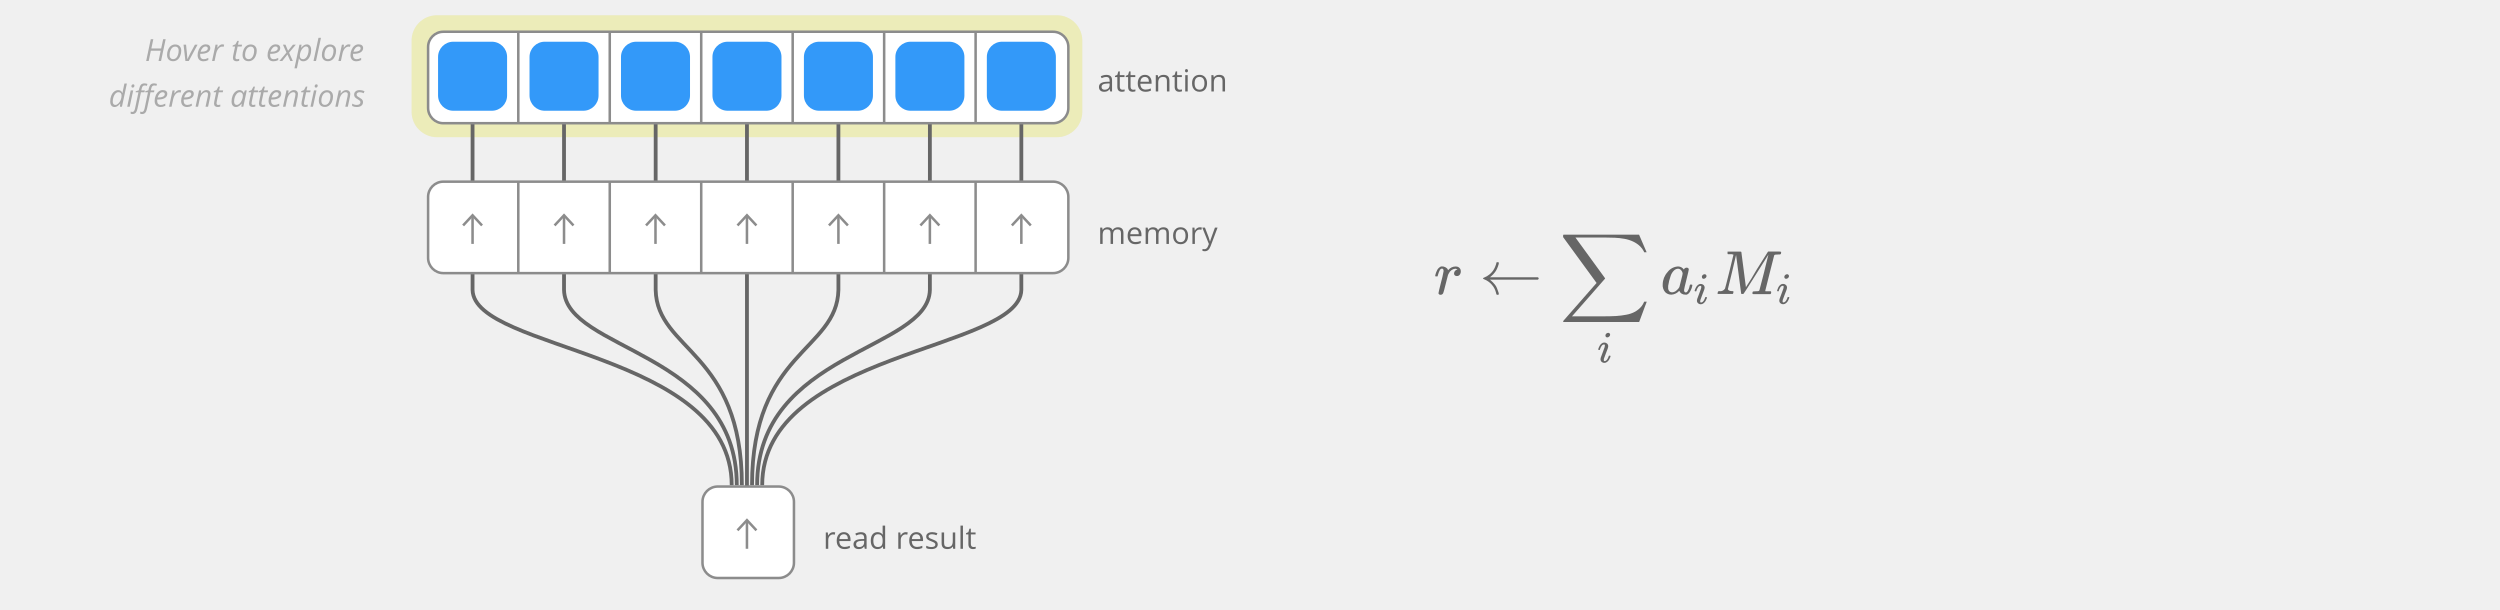
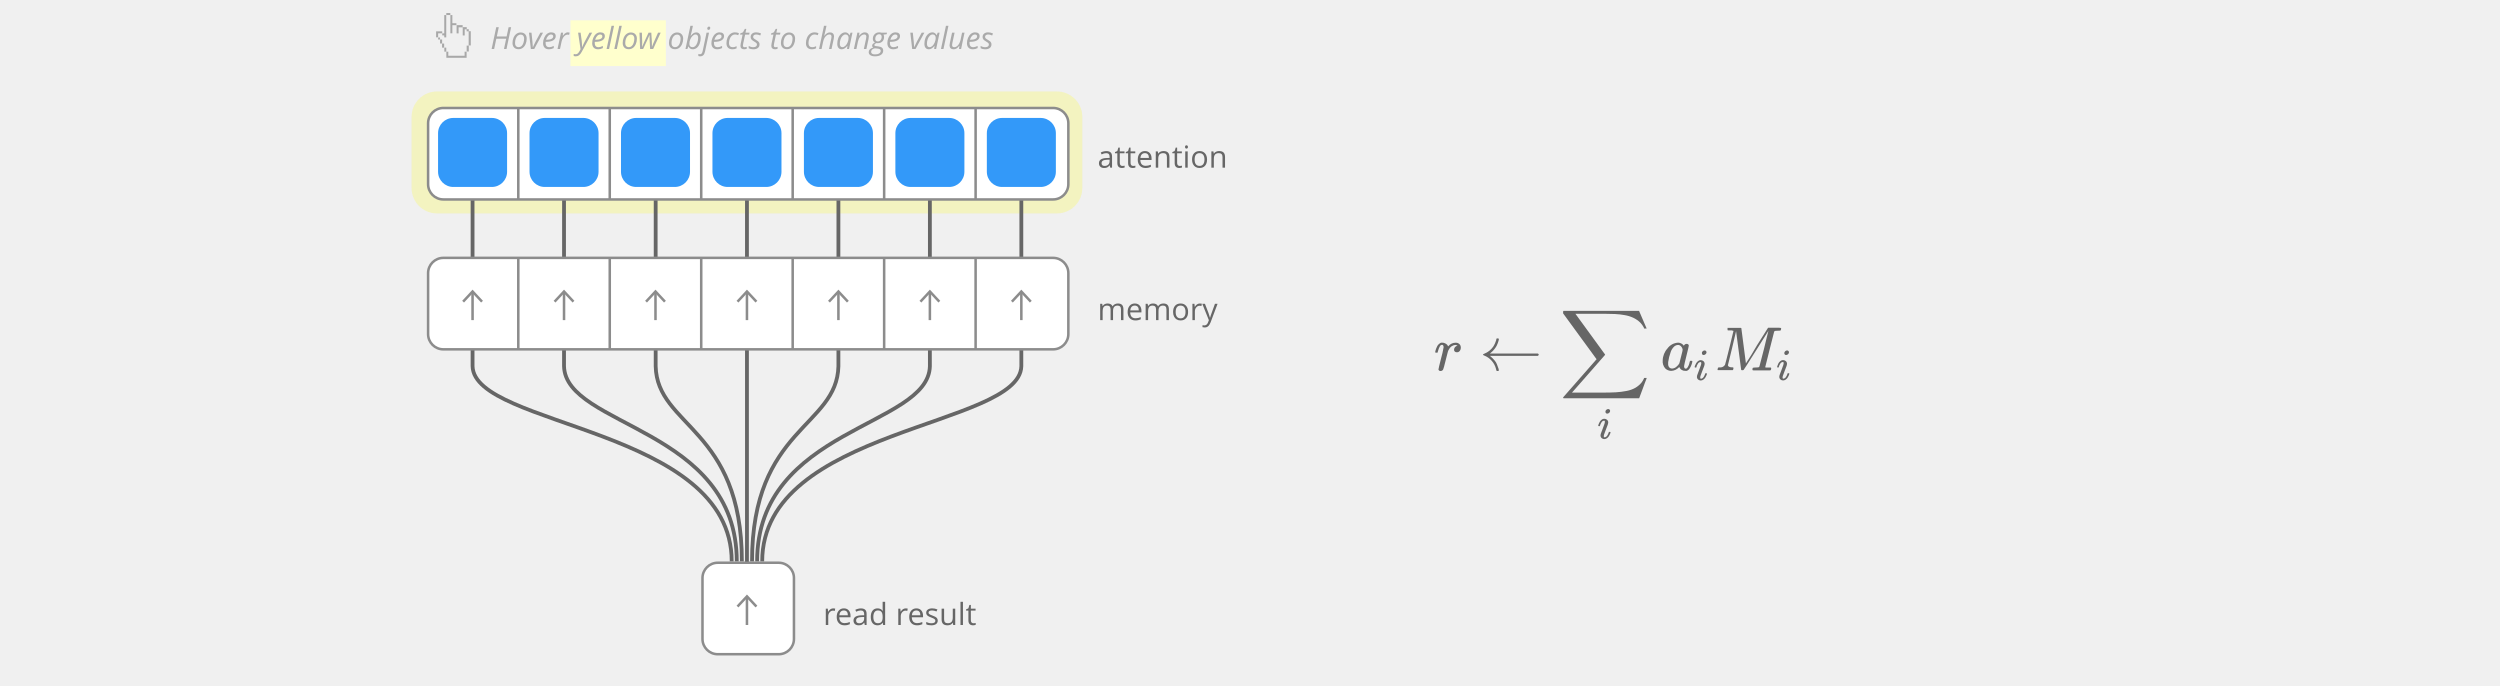
- <svg xmlns="http://www.w3.org/2000/svg" xmlns:xlink="http://www.w3.org/1999/xlink" id="background" width="984" height="240" viewBox="0 0 984 240">
+ <svg xmlns="http://www.w3.org/2000/svg" xmlns:xlink="http://www.w3.org/1999/xlink" id="background" width="984" height="270" viewBox="0 0 984 270">
  <defs>
    <symbol id="array-7" data-name="array-7" viewBox="0 0 253 37">
      <rect x="0.5" y="0.5" width="252" height="36" rx="6" ry="6" fill="#fff" stroke="#8c8c8c" stroke-miterlimit="10" />
      <line x1="36" y1="36.5" x2="36" y2="0.5" fill="none" stroke="#8c8c8c" stroke-miterlimit="10" />
      <line x1="72" y1="36.5" x2="72" y2="0.5" fill="none" stroke="#8c8c8c" stroke-miterlimit="10" />
      <line x1="108" y1="36.5" x2="108" y2="0.5" fill="none" stroke="#8c8c8c" stroke-miterlimit="10" />
      <line x1="144" y1="36.5" x2="144" y2="0.5" fill="none" stroke="#8c8c8c" stroke-miterlimit="10" />
      <line x1="180" y1="36.5" x2="180" y2="0.5" fill="none" stroke="#8c8c8c" stroke-miterlimit="10" />
      <line x1="216" y1="36.5" x2="216" y2="0.5" fill="none" stroke="#8c8c8c" stroke-miterlimit="10" />
    </symbol>
    <symbol id="array-1" data-name="array-1" viewBox="0 0 37 37">
      <rect x="0.5" y="0.5" width="36" height="36" rx="6" ry="6" fill="#fff" stroke="#8c8c8c" stroke-miterlimit="10" />
    </symbol>
    <symbol id="array-vector" data-name="array-vector" viewBox="0 0 36 36">
      <rect width="36" height="36" fill="#0080f7" opacity="0" />
      <g>
        <line x1="18" y1="24" x2="18" y2="13.08" fill="none" stroke="#8c8c8c" stroke-miterlimit="10" />
        <polygon points="22.09 16.4 21.36 17.08 18 13.47 14.64 17.08 13.91 16.4 18 12 22.09 16.4" fill="#8c8c8c" />
      </g>
    </symbol>
    <symbol id="array-positive-value" data-name="array-positive-value" viewBox="0 0 36 36">
      <rect width="36" height="36" fill="#0080f7" opacity="0" />
      <rect x="4.42" y="4.42" width="27.17" height="27.17" rx="6" ry="6" fill="#0080f7" opacity="0.8" />
    </symbol>
  </defs>
-   <g id="_Group_" data-name="&lt;Group&gt;">
-     <rect x="162" y="6" width="264" height="48" rx="10" ry="10" opacity="0.04" />
-     <g opacity="0.2">
-       <rect x="162" y="6" width="264" height="48" rx="10" ry="10" fill="#ff0" />
+   <g id="_Group_" data-name="&lt;Group&gt;" opacity="0.2">
+     <rect x="162" y="36" width="264" height="48" rx="10" ry="10" opacity="0.04" />
+     <rect x="162" y="36" width="264" height="48" rx="10" ry="10" fill="#ff0" />
+   </g>
+   <g id="paths">
+     <path id="edge0" d="M186,78v66.12c0.56,24,102,24.22,102,76.88" fill="none" stroke="#666" stroke-miterlimit="10" stroke-width="1.5" />
+     <path id="edge1" d="M222,78v66.12c0.56,24,68,24.22,68,76.88" fill="none" stroke="#666" stroke-miterlimit="10" stroke-width="1.5" />
+     <path id="edge2" d="M258.07,78v66.12c0.56,24,33.93,24.22,33.93,76.88" fill="none" stroke="#666" stroke-miterlimit="10" stroke-width="1.5" />
+     <path id="edge3" d="M294,78V222" fill="none" stroke="#666" stroke-miterlimit="10" stroke-width="1.5" />
+     <path id="edge4" d="M330,78v66.12c-0.56,24-34,24.22-34,76.88" fill="none" stroke="#666" stroke-miterlimit="10" stroke-width="1.5" />
+     <path id="edge5" d="M366,78v66.12c-0.56,24-68,24.22-68,76.88" fill="none" stroke="#666" stroke-miterlimit="10" stroke-width="1.5" />
+     <path id="edge6" d="M402,78v66.12c-0.56,24-102,24.22-102,76.88" fill="none" stroke="#666" stroke-miterlimit="10" stroke-width="1.5" />
+   </g>
+   <rect x="224.53" y="8" width="37.55" height="18" fill="#ffffcd" />
+   <use id="array-7-3" data-name="array-7" width="253" height="37" transform="translate(168 42)" xlink:href="#array-7" />
+   <use width="253" height="37" transform="translate(168 101)" xlink:href="#array-7" />
+   <use width="37" height="37" transform="translate(276 221)" xlink:href="#array-1" />
+   <text transform="translate(432 66)" font-size="12" fill="#666" font-family="Open Sans">attention</text>
+   <text transform="translate(193 19.28)" font-size="12" fill="#aaa" font-family="Open Sans" font-style="italic">Hover yellow objects to change values</text>
+   <text transform="translate(432 126)" font-size="12" fill="#666" font-family="Open Sans">memory</text>
+   <text transform="translate(324 246)" font-size="12" fill="#666" font-family="Open Sans">read result</text>
+   <use id="read-result" width="36" height="36" transform="translate(276 222)" xlink:href="#array-vector" />
+   <g id="attention">
+     <use width="36" height="36" transform="translate(168 42)" xlink:href="#array-positive-value" />
+     <use width="36" height="36" transform="translate(204 42)" xlink:href="#array-positive-value" />
+     <use width="36" height="36" transform="translate(240 42)" xlink:href="#array-positive-value" />
+     <use width="36" height="36" transform="translate(276 42)" xlink:href="#array-positive-value" />
+     <use width="36" height="36" transform="translate(312 42)" xlink:href="#array-positive-value" />
+     <use width="36" height="36" transform="translate(348 42)" xlink:href="#array-positive-value" />
+     <use width="36" height="36" transform="translate(384 42)" xlink:href="#array-positive-value" />
+   </g>
+   <g id="memory">
+     <use width="36" height="36" transform="translate(168 102)" xlink:href="#array-vector" />
+     <use width="36" height="36" transform="translate(204 102)" xlink:href="#array-vector" />
+     <use width="36" height="36" transform="translate(240 102)" xlink:href="#array-vector" />
+     <use width="36" height="36" transform="translate(276 102)" xlink:href="#array-vector" />
+     <use width="36" height="36" transform="translate(312 102)" xlink:href="#array-vector" />
+     <use width="36" height="36" transform="translate(348 102)" xlink:href="#array-vector" />
+     <use id="array-vector-17" data-name="array-vector" width="36" height="36" transform="translate(384 102)" xlink:href="#array-vector" />
+   </g>
+   <g id="LwC7Nw" opacity="0.3">
+     <g>
+       <path d="M174.06,13.12c0-.12,0-0.25,0-0.37s0-.27,0-0.41h-2.41v2.39h0.8V13.13h1.18l0.43,0v0.82h0.79v0.79h0.8V14.64q0-3.15,0-6.3,0-1.21,0-2.42h1.59V5.13h-1.59V5.91h-0.8v7.19h-0.79Zm5.62-3.2a0.59,0.59,0,0,1,0-.1c0-.2,0-0.39,0-0.59,0,0,0-.06,0-0.1h-1.59V5.94h-0.8v7.18h0.8V9.93h1.62s0,0.08,0,.12q0,1.48,0,3s0,0.09,0,.14h0.8V10.73h1.61v3.2h0.79V11.51l0.75,0s0,0,0,.07c0,0.19,0,.38,0,0.57s0,0.09,0,.14h0.72a0.07,0.07,0,0,1,.08.08c0,0.31,0,.63,0,0.94q0,2.24,0,4.48s0,0.07,0,.11h-0.79s0,0,0,.06q0,1.13,0,2.26s0,0.06,0,.08h-0.81v1.58h-6.4v-1.6h-0.8V18.74h-0.78a15,15,0,0,0,0,1.6h0.79v2.4c2.69,0,5.35,0,8,0,0-.13,0-0.25,0-0.36,0-.61,0-1.22,0-1.83a2,2,0,0,0,0-.21h0.71c0.07,0,.09,0,0.09-0.09,0-.59,0-1.17,0-1.76,0-.17,0-0.34,0-0.53l0.39,0h0.4V12.32h-0.8V11.54h-0.8V10.73h-1.61V9.93H180ZM174,17.14v1.6h0.69a0.09,0.09,0,0,0,.11-0.1c0-.43,0-0.85,0-1.28,0-.07,0-0.15,0-0.23h-0.8v-1.6h-0.81v-0.8h-0.77a3.55,3.55,0,0,0,0,.81h0.76s0,0.06,0,.09c0,0.18,0,.36,0,0.54s0,0.59,0,.89a0.06,0.06,0,0,0,.07.07H174Z" fill="#fff" />
+       <path d="M183.67,20.34s0-.06,0-0.08q0-1.13,0-2.26s0,0,0-.06h0.79s0-.07,0-0.11q0-2.24,0-4.48c0-.31,0-0.63,0-0.94a0.07,0.07,0,0,0-.08-0.08h-0.72c0-.05,0-0.1,0-0.14s0-.38,0-0.57c0,0,0-.07,0-0.07l-0.75,0v2.41h-0.79v-3.2h-1.61v2.39h-0.8s0-.09,0-0.14q0-1.48,0-3s0-.08,0-0.12h0l0.33,0h2.06v0.79h1.61v0.81h0.8v0.79h0.8v5.61h-0.4l-0.39,0c0,0.19,0,.36,0,0.53,0,0.59,0,1.17,0,1.76,0,0.07,0,.09-0.09.09h-0.71Z" />
+       <path d="M183.67,20.34a2,2,0,0,1,0,.21c0,0.61,0,1.22,0,1.83,0,0.11,0,.23,0,0.36-2.67,0-5.33,0-8,0v-2.4h-0.79a15,15,0,0,1,0-1.6h0.78v1.59h0.8v1.6h6.4V20.34h0.81Z" />
+       <path d="M175.65,5.91q0,1.21,0,2.43,0,3.15,0,6.3v0.09h-0.8V13.94h-0.79V13.11h0.79V5.93h0.8Z" />
+       <path d="M179.68,9.91h-1.62v3.2h-0.8V5.94h0.8V9.12h1.59s0,0.07,0,.1c0,0.2,0,.39,0,0.59a0.58,0.58,0,0,0,0,.1h0Z" />
+       <path d="M174,17.14h-0.73a0.06,0.06,0,0,1-.07-0.07c0-.3,0-0.59,0-0.89s0-.36,0-0.54c0,0,0-.05,0-0.09h-0.76a3.55,3.55,0,0,1,0-.81h0.77v0.8h0.81v1.6h0.8c0,0.08,0,.16,0,0.23,0,0.43,0,.85,0,1.28a0.09,0.09,0,0,1-.11.1H174v-1.6Z" />
+       <path d="M174.06,13.11l-0.43,0h-1.18v1.59h-0.8V12.34h2.41c0,0.14,0,.28,0,0.41s0,0.25,0,.37h0Z" />
+       <path d="M175.66,5.91V5.13h1.59V5.92h-1.59Z" />
    </g>
  </g>
-   <g id="paths">
-     <path id="edge0" d="M186,48v66.12c0.56,24,102,24.22,102,76.88" fill="none" stroke="#666" stroke-miterlimit="10" stroke-width="1.5" />
-     <path id="edge1" d="M222,48v66.12c0.56,24,68,24.22,68,76.88" fill="none" stroke="#666" stroke-miterlimit="10" stroke-width="1.5" />
-     <path id="edge2" d="M258.07,48v66.12c0.56,24,33.93,24.22,33.93,76.88" fill="none" stroke="#666" stroke-miterlimit="10" stroke-width="1.5" />
-     <path id="edge3" d="M294,48V192" fill="none" stroke="#666" stroke-miterlimit="10" stroke-width="1.5" />
-     <path id="edge4" d="M330,48v66.12c-0.56,24-34,24.22-34,76.88" fill="none" stroke="#666" stroke-miterlimit="10" stroke-width="1.5" />
-     <path id="edge5" d="M366,48v66.12c-0.56,24-68,24.22-68,76.88" fill="none" stroke="#666" stroke-miterlimit="10" stroke-width="1.5" />
-     <path id="edge6" d="M402,48v66.12c-0.56,24-102,24.22-102,76.88" fill="none" stroke="#666" stroke-miterlimit="10" stroke-width="1.5" />
-   </g>
-   <use id="array-7-3" data-name="array-7" width="253" height="37" transform="translate(168 12)" xlink:href="#array-7" />
-   <use width="253" height="37" transform="translate(168 71)" xlink:href="#array-7" />
-   <use width="37" height="37" transform="translate(276 191)" xlink:href="#array-1" />
-   <text transform="translate(432 36)" font-size="12" fill="#666" font-family="Open Sans">attention</text>
-   <text transform="translate(57.03 24)" font-size="12" fill="#aaa" font-family="Open Sans" font-style="italic">Hover to explore<tspan x="-14.23" y="18">different attentions</tspan>
-   </text>
-   <text transform="translate(432 96)" font-size="12" fill="#666" font-family="Open Sans">memory</text>
-   <text transform="translate(324 216)" font-size="12" fill="#666" font-family="Open Sans">read result</text>
-   <use id="read-result" width="36" height="36" transform="translate(276 192)" xlink:href="#array-vector" />
-   <g id="attention">
-     <use width="36" height="36" transform="translate(168 12)" xlink:href="#array-positive-value" />
-     <use width="36" height="36" transform="translate(204 12)" xlink:href="#array-positive-value" />
-     <use width="36" height="36" transform="translate(240 12)" xlink:href="#array-positive-value" />
-     <use width="36" height="36" transform="translate(276 12)" xlink:href="#array-positive-value" />
-     <use width="36" height="36" transform="translate(312 12)" xlink:href="#array-positive-value" />
-     <use width="36" height="36" transform="translate(348 12)" xlink:href="#array-positive-value" />
-     <use width="36" height="36" transform="translate(384 12)" xlink:href="#array-positive-value" />
-   </g>
-   <g id="memory">
-     <use width="36" height="36" transform="translate(168 72)" xlink:href="#array-vector" />
-     <use width="36" height="36" transform="translate(204 72)" xlink:href="#array-vector" />
-     <use width="36" height="36" transform="translate(240 72)" xlink:href="#array-vector" />
-     <use width="36" height="36" transform="translate(276 72)" xlink:href="#array-vector" />
-     <use width="36" height="36" transform="translate(312 72)" xlink:href="#array-vector" />
-     <use width="36" height="36" transform="translate(348 72)" xlink:href="#array-vector" />
-     <use id="array-vector-17" data-name="array-vector" width="36" height="36" transform="translate(384 72)" xlink:href="#array-vector" />
-   </g>
-   <path d="M564.91,108.67a1.71,1.71,0,0,0,0-.2l0.12-.54a4.64,4.64,0,0,1,.25-0.76q0.15-.35.37-0.81a2.63,2.63,0,0,1,.49-0.74,5.53,5.53,0,0,1,.64-0.54,1.12,1.12,0,0,1,.81-0.22,2.59,2.59,0,0,1,1.26.3,3,3,0,0,1,.76.54,1.06,1.06,0,0,1,.27.49,0.26,0.26,0,0,0,.07.15,0.87,0.87,0,0,0,.2-0.17,3.63,3.63,0,0,1,2.74-1.28H573a1.93,1.93,0,0,1,1.78,1,2.34,2.34,0,0,1,.2.91,2,2,0,0,1-.32,1.18,1.53,1.53,0,0,1-.64.57,1.39,1.39,0,0,1-.62.1,1.12,1.12,0,0,1-.79-0.27,0.92,0.92,0,0,1-.3-0.72,1.6,1.6,0,0,1,1.38-1.58,1.88,1.88,0,0,0-.89-0.32,3.18,3.18,0,0,0-2.54,1.83,3.28,3.28,0,0,0-.37.81q-0.12.42-.84,3.28-0.84,3.45-1,3.68a1.1,1.1,0,0,1-1.06.67,0.84,0.84,0,0,1-.52-0.15,0.89,0.89,0,0,1-.27-0.3,0.37,0.37,0,0,1,0-.25q0-.32,1-4.24a42.9,42.9,0,0,0,1-4.37q0-1-.64-1a1.06,1.06,0,0,0-.89.69,7.17,7.17,0,0,0-.59,1.5,7,7,0,0,1-.27.89,0.82,0.82,0,0,1-.39,0h-0.35A0.41,0.41,0,0,1,564.91,108.67Z" fill="#666" />
-   <path d="M605.64,109.32v0.27a0.61,0.61,0,0,1-.37.49H586.43l0.42,0.35a6.74,6.74,0,0,1,.72.67q0.35,0.37.81,0.91a5,5,0,0,1,.81,1.38q0.35,0.84.64,1.75a2.77,2.77,0,0,1,.12.62q0,0.27-.49.27h-0.25a0.2,0.2,0,0,1-.15-0.1,1,1,0,0,1-.12-0.22,2.39,2.39,0,0,1-.1-0.47,7.53,7.53,0,0,0-1.68-3.21,7.61,7.61,0,0,0-3-2.1,1,1,0,0,1-.44-0.27,0.29,0.29,0,0,1,.1-0.25,1.64,1.64,0,0,1,.35-0.17,7.58,7.58,0,0,0,2.1-1.23,7.32,7.32,0,0,0,1.41-1.5,8.49,8.49,0,0,0,.79-1.46,12.1,12.1,0,0,0,.42-1.13l0.07-.42a1.82,1.82,0,0,1,.07-0.2,0.27,0.27,0,0,1,.12-0.1,0.76,0.76,0,0,1,.32,0q0.49,0,.49.27a2.77,2.77,0,0,1-.12.62,10.39,10.39,0,0,1-.62,1.7,7.12,7.12,0,0,1-.79,1.33q-0.42.54-.76,0.91a7.36,7.36,0,0,1-.74.69l-0.49.42h18.85a0.61,0.61,0,0,1,.37.49v-0.27Z" fill="#666" />
-   <path d="M615.36,92.37s5,0,14.93,0h14.85l1.43,3.33q1.46,3.4,1.55,3.6h-1L647,98.9A8.34,8.34,0,0,0,645.59,97a10.35,10.35,0,0,0-2.74-1.9A13.51,13.51,0,0,0,639.37,94a28.7,28.7,0,0,0-3.73-.42q-1.75-.07-4.51-0.1H620.08l0.2,0.27q11.42,15.62,11.47,15.76a0.22,0.22,0,0,1,0,.15l-6.51,7.45-6.51,7.4s1.74,0,5.21,0h3.48q2.2,0,3.16,0,3.36,0,5.43-.12a31.69,31.69,0,0,0,4.12-.52,11.36,11.36,0,0,0,3.48-1.21,9.25,9.25,0,0,0,2.54-2.15,7.82,7.82,0,0,0,1-1.78h1s-0.06.19-.17,0.52-0.32.86-.62,1.6-0.55,1.43-.76,2.07l-1.43,3.82-14.83,0q-14.85,0-14.93,0a0.21,0.21,0,0,1-.15-0.22,0.38,0.38,0,0,1,0-.15l13.15-15s-0.27-.39-0.81-1.11-1.41-1.91-2.59-3.55-2.25-3.11-3.21-4.39l-6.56-9,0-.37A0.8,0.8,0,0,1,615.36,92.37Z" fill="#666" />
-   <path d="M629.05,137.52a1.91,1.91,0,0,1,.16-0.54,8.37,8.37,0,0,1,.42-0.89,2.88,2.88,0,0,1,.77-0.89,1.58,1.58,0,0,1,1-.38,1.65,1.65,0,0,1,1.13.4,1.42,1.42,0,0,1,.47,1.08,3.38,3.38,0,0,1-.24,1q-0.24.68-.7,1.83t-0.73,2a2.86,2.86,0,0,0-.09.56q0,0.44.3,0.44a1.15,1.15,0,0,0,.33-0.05,1.19,1.19,0,0,0,.4-0.24,2.36,2.36,0,0,0,.47-0.61,5.07,5.07,0,0,0,.44-1,0.72,0.72,0,0,1,.09-0.24,0.64,0.64,0,0,1,.3,0q0.35,0,.35.17a1.91,1.91,0,0,1-.16.54,6.87,6.87,0,0,1-.44.89,2.91,2.91,0,0,1-.79.87,1.76,1.76,0,0,1-1.08.38,1.64,1.64,0,0,1-1-.37,1.37,1.37,0,0,1-.49-1.12,1.75,1.75,0,0,1,.09-0.56q0.09-.26.75-2t0.77-2.11a2.89,2.89,0,0,0,.12-0.68q0-.42-0.3-0.42h0a1.22,1.22,0,0,0-1,.58,4.06,4.06,0,0,0-.66,1.47l0,0.05a0.13,0.13,0,0,0,0,.05,0,0,0,0,1,0,0l-0.05,0h-0.45A0.29,0.29,0,0,1,629.05,137.52Zm2.84-5.46a1,1,0,0,1,.33-0.73A1.15,1.15,0,0,1,633,131a0.71,0.71,0,0,1,.52.21,0.77,0.77,0,0,1,.23.52,1,1,0,0,1-.35.73,1.17,1.17,0,0,1-.77.35,0.79,0.79,0,0,1-.49-0.17A0.72,0.72,0,0,1,631.9,132.06Z" fill="#666" />
-   <path d="M662.29,107.66a2.23,2.23,0,0,0-.12-0.54,2.35,2.35,0,0,0-.57-0.86,1.58,1.58,0,0,0-1.13-.49,2.37,2.37,0,0,0-1.65.76,5.16,5.16,0,0,0-1.23,2,19.7,19.7,0,0,0-1,4v0.27a1.32,1.32,0,0,1,0,.3,2.07,2.07,0,0,0,.44,1.53,1.59,1.59,0,0,0,1.06.44,2.79,2.79,0,0,0,1.85-.81A4.15,4.15,0,0,0,661,113q0-.1.67-2.64T662.29,107.66Zm-7.85,4.22a7.29,7.29,0,0,1,1.88-4.74,5.52,5.52,0,0,1,4.22-2.27,2.8,2.8,0,0,1,2.22,1.21,1.23,1.23,0,0,1,1.13-.74,0.88,0.88,0,0,1,.57.2,0.61,0.61,0,0,1,.25.49q0,0.32-.91,3.95t-0.94,4.1a1.32,1.32,0,0,0,.17.81,0.72,0.72,0,0,0,.52.22,1.07,1.07,0,0,0,.49-0.22,5.59,5.59,0,0,0,1-2.37,0.92,0.92,0,0,1,.25-0.52,0.72,0.72,0,0,1,.25,0h0.1q0.47,0,.47.22a3.91,3.91,0,0,1-.12.67,7.74,7.74,0,0,1-.49,1.33,4.2,4.2,0,0,1-.79,1.23,2.44,2.44,0,0,1-.79.52,2.63,2.63,0,0,1-.59,0,2.52,2.52,0,0,1-1.41-.37,1.89,1.89,0,0,1-.74-0.76L661,114.5s0,0-.1,0l-0.1.1a4.33,4.33,0,0,1-3,1.38,3.37,3.37,0,0,1-2.39-1A4.16,4.16,0,0,1,654.44,111.88Z" fill="#666" />
-   <path d="M667,114.45a1.91,1.91,0,0,1,.16-0.54,8.37,8.37,0,0,1,.42-0.89,2.88,2.88,0,0,1,.77-0.89,1.58,1.58,0,0,1,1-.38,1.65,1.65,0,0,1,1.13.4,1.42,1.42,0,0,1,.47,1.08,3.38,3.38,0,0,1-.24,1q-0.24.68-.7,1.83t-0.73,2a2.86,2.86,0,0,0-.09.56q0,0.44.3,0.44a1.15,1.15,0,0,0,.33-0.05,1.19,1.19,0,0,0,.4-0.24,2.36,2.36,0,0,0,.47-0.61,5.07,5.07,0,0,0,.44-1,0.72,0.72,0,0,1,.09-0.24,0.64,0.64,0,0,1,.3,0q0.35,0,.35.17a1.91,1.91,0,0,1-.16.54,6.87,6.87,0,0,1-.44.89,2.91,2.91,0,0,1-.79.87,1.76,1.76,0,0,1-1.08.38,1.64,1.64,0,0,1-1-.37,1.37,1.37,0,0,1-.49-1.12,1.75,1.75,0,0,1,.09-0.56q0.09-.26.75-2t0.77-2.11a2.89,2.89,0,0,0,.12-0.68q0-.42-0.3-0.42h0a1.22,1.22,0,0,0-1,.58,4.06,4.06,0,0,0-.66,1.47l0,0.05a0.13,0.13,0,0,0,0,.05,0,0,0,0,1,0,0l-0.05,0h-0.45A0.29,0.29,0,0,1,667,114.45Zm2.84-5.46a1,1,0,0,1,.33-0.73,1.15,1.15,0,0,1,.77-0.33,0.71,0.71,0,0,1,.52.21,0.77,0.77,0,0,1,.23.52,1,1,0,0,1-.35.73,1.17,1.17,0,0,1-.77.35,0.79,0.79,0,0,1-.49-0.17A0.72,0.72,0,0,1,669.89,109Z" fill="#666" />
-   <path d="M682.3,100.24a2.69,2.69,0,0,0-1.41-.2,7.1,7.1,0,0,1-.76,0,0.21,0.21,0,0,1-.17-0.25s0-.11,0-0.27l0-.17a0.74,0.74,0,0,0,0-.12,0.43,0.43,0,0,1,0-.12q0-.1,0-0.07s0,0,.1,0a0.13,0.13,0,0,1,.12,0,0.35,0.35,0,0,0,.2,0l0.3,0h0.74l1.11,0H685a0.49,0.49,0,0,1,.39.12q0,0.1.91,7l0.89,6.88,0.57-.91q0.59-.89,1.58-2.47L691.5,106q4.32-6.88,4.37-6.93l0.07-.07L696,99l0.15,0h3.36a6,6,0,0,0,.72,0q0.84,0,.84.27a2,2,0,0,1-.07.42q-0.07.3-.07,0.32a1.46,1.46,0,0,1-.91.15,11,11,0,0,0-1.26.07,0.71,0.71,0,0,0-.44.27q-0.07.12-1.78,7t-1.73,6.93a0.2,0.2,0,0,0,0,.12l0.17,0.1a0.79,0.79,0,0,0,.42,0,4,4,0,0,1,.81,0H697a0.89,0.89,0,0,1,.15.27,1.63,1.63,0,0,1-.17.74,0.54,0.54,0,0,1-.39.12l-1,0q-0.89,0-2.27,0h-2.27a7.28,7.28,0,0,0-.86,0q-0.42,0-.42-0.25s0-.15,0-0.35a0.77,0.77,0,0,1,.2-0.44,2,2,0,0,1,.57-0.07q0.67,0,1.48-.07a0.66,0.66,0,0,0,.47-0.3q0-.1.94-3.6t1.75-7l0.86-3.48-4.79,7.62q-4.84,7.7-5,7.82l-0.1,0a0.8,0.8,0,0,1-.39.07,0.44,0.44,0,0,1-.44-0.17q0-.1-1-7.65l-1-7.57L681.75,107q-1.65,6.56-1.65,6.78,0.15,0.81,1.78.81h0.25a0.48,0.48,0,0,1,.17.22,1.15,1.15,0,0,1-.07.44,0.77,0.77,0,0,1-.2.44,1.17,1.17,0,0,1-.27,0h-0.3l-0.84,0q-0.59,0-1.58,0l-1.53,0-0.91,0a1.33,1.33,0,0,1-.47,0,0.22,0.22,0,0,1-.1-0.22,2.62,2.62,0,0,1,.07-0.35,1.5,1.5,0,0,1,.12-0.37,0.58,0.58,0,0,1,.54-0.15,2.18,2.18,0,0,0,2.2-1q0.1-.15,1.7-6.61T682.3,100.24Z" fill="#666" />
-   <path d="M699.46,114.45a1.91,1.91,0,0,1,.16-0.54A8.39,8.39,0,0,1,700,113a2.88,2.88,0,0,1,.77-0.89,1.58,1.58,0,0,1,1-.38,1.65,1.65,0,0,1,1.13.4,1.42,1.42,0,0,1,.47,1.08,3.38,3.38,0,0,1-.24,1q-0.24.68-.7,1.83t-0.73,2a2.86,2.86,0,0,0-.09.56q0,0.44.3,0.44a1.15,1.15,0,0,0,.33-0.05,1.19,1.19,0,0,0,.4-0.24,2.36,2.36,0,0,0,.47-0.61,5.06,5.06,0,0,0,.44-1,0.72,0.72,0,0,1,.09-0.24,0.64,0.64,0,0,1,.3,0q0.35,0,.35.17a1.91,1.91,0,0,1-.16.54,6.87,6.87,0,0,1-.44.89,2.91,2.91,0,0,1-.79.87,1.76,1.76,0,0,1-1.08.38,1.64,1.64,0,0,1-1-.37,1.37,1.37,0,0,1-.49-1.12,1.75,1.75,0,0,1,.09-0.56q0.09-.26.75-2t0.77-2.11a2.89,2.89,0,0,0,.12-0.68q0-.42-0.3-0.42h0a1.22,1.22,0,0,0-1,.58,4.06,4.06,0,0,0-.66,1.47l0,0.05a0.13,0.13,0,0,0,0,.05,0,0,0,0,1,0,0l-0.05,0h-0.45A0.29,0.29,0,0,1,699.46,114.45Zm2.84-5.46a1,1,0,0,1,.33-0.73,1.15,1.15,0,0,1,.77-0.33,0.71,0.71,0,0,1,.52.21,0.77,0.77,0,0,1,.23.52,1,1,0,0,1-.35.73,1.17,1.17,0,0,1-.77.35,0.79,0.79,0,0,1-.49-0.17A0.72,0.72,0,0,1,702.31,109Z" fill="#666" />
+   <path d="M564.91,138.67a1.71,1.71,0,0,0,0-.2l0.12-.54a4.64,4.64,0,0,1,.25-0.76q0.15-.35.37-0.81a2.63,2.63,0,0,1,.49-0.74,5.53,5.53,0,0,1,.64-0.54,1.12,1.12,0,0,1,.81-0.22,2.59,2.59,0,0,1,1.26.3,3,3,0,0,1,.76.54,1.06,1.06,0,0,1,.27.49,0.26,0.26,0,0,0,.07.15,0.87,0.87,0,0,0,.2-0.17,3.63,3.63,0,0,1,2.74-1.28H573a1.93,1.93,0,0,1,1.78,1,2.34,2.34,0,0,1,.2.91,2,2,0,0,1-.32,1.18,1.53,1.53,0,0,1-.64.57,1.39,1.39,0,0,1-.62.1,1.12,1.12,0,0,1-.79-0.27,0.92,0.92,0,0,1-.3-0.72,1.6,1.6,0,0,1,1.38-1.58,1.88,1.88,0,0,0-.89-0.32,3.18,3.18,0,0,0-2.54,1.83,3.28,3.28,0,0,0-.37.81q-0.12.42-.84,3.28-0.84,3.45-1,3.68a1.1,1.1,0,0,1-1.06.67,0.84,0.84,0,0,1-.52-0.15,0.89,0.89,0,0,1-.27-0.3,0.37,0.37,0,0,1,0-.25q0-.32,1-4.24a42.9,42.9,0,0,0,1-4.37q0-1-.64-1a1.06,1.06,0,0,0-.89.69,7.17,7.17,0,0,0-.59,1.5,7,7,0,0,1-.27.89,0.82,0.82,0,0,1-.39,0h-0.35A0.41,0.41,0,0,1,564.91,138.67Z" fill="#666" />
+   <path d="M605.64,139.32v0.27a0.61,0.61,0,0,1-.37.49H586.43l0.42,0.35a6.74,6.74,0,0,1,.72.67q0.35,0.37.81,0.91a5,5,0,0,1,.81,1.38q0.35,0.84.64,1.75a2.77,2.77,0,0,1,.12.62q0,0.27-.49.27h-0.25a0.2,0.2,0,0,1-.15-0.1,1,1,0,0,1-.12-0.22,2.39,2.39,0,0,1-.1-0.47,7.53,7.53,0,0,0-1.68-3.21,7.61,7.61,0,0,0-3-2.1,1,1,0,0,1-.44-0.27,0.29,0.29,0,0,1,.1-0.25,1.64,1.64,0,0,1,.35-0.17,7.58,7.58,0,0,0,2.1-1.23,7.32,7.32,0,0,0,1.41-1.5,8.49,8.49,0,0,0,.79-1.46,12.1,12.1,0,0,0,.42-1.13l0.07-.42a1.82,1.82,0,0,1,.07-0.2,0.27,0.27,0,0,1,.12-0.1,0.76,0.76,0,0,1,.32,0q0.49,0,.49.27a2.77,2.77,0,0,1-.12.62,10.39,10.39,0,0,1-.62,1.7,7.12,7.12,0,0,1-.79,1.33q-0.42.54-.76,0.91a7.36,7.36,0,0,1-.74.69l-0.49.42h18.85a0.61,0.61,0,0,1,.37.49v-0.27Z" fill="#666" />
+   <path d="M615.36,122.37s5,0,14.93,0h14.85l1.43,3.33q1.46,3.4,1.55,3.6h-1L647,128.9a8.34,8.34,0,0,0-1.38-1.92,10.35,10.35,0,0,0-2.74-1.9,13.51,13.51,0,0,0-3.48-1.06,28.7,28.7,0,0,0-3.73-.42q-1.75-.07-4.51-0.1H620.08l0.2,0.27q11.42,15.62,11.47,15.76a0.22,0.22,0,0,1,0,.15l-6.51,7.45-6.51,7.4s1.74,0,5.21,0h3.48q2.2,0,3.16,0,3.36,0,5.43-.12a31.69,31.69,0,0,0,4.12-.52,11.36,11.36,0,0,0,3.48-1.21,9.25,9.25,0,0,0,2.54-2.15,7.82,7.82,0,0,0,1-1.78h1s-0.06.19-.17,0.52-0.32.86-.62,1.6-0.55,1.43-.76,2.07l-1.43,3.82-14.83,0q-14.85,0-14.93,0a0.21,0.21,0,0,1-.15-0.22,0.38,0.38,0,0,1,0-.15l13.15-15s-0.27-.39-0.81-1.11-1.41-1.91-2.59-3.55-2.25-3.11-3.21-4.39l-6.56-9,0-.37A0.8,0.8,0,0,1,615.36,122.37Z" fill="#666" />
+   <path d="M629.05,167.52a1.91,1.91,0,0,1,.16-0.54,8.37,8.37,0,0,1,.42-0.89,2.88,2.88,0,0,1,.77-0.89,1.58,1.58,0,0,1,1-.38,1.65,1.65,0,0,1,1.13.4,1.42,1.42,0,0,1,.47,1.08,3.38,3.38,0,0,1-.24,1q-0.24.68-.7,1.83t-0.73,2a2.86,2.86,0,0,0-.09.56q0,0.44.3,0.44a1.15,1.15,0,0,0,.33-0.05,1.19,1.19,0,0,0,.4-0.24,2.36,2.36,0,0,0,.47-0.61,5.07,5.07,0,0,0,.44-1,0.72,0.72,0,0,1,.09-0.24,0.64,0.64,0,0,1,.3,0q0.35,0,.35.17a1.91,1.91,0,0,1-.16.54,6.87,6.87,0,0,1-.44.89,2.91,2.91,0,0,1-.79.87,1.76,1.76,0,0,1-1.08.38,1.64,1.64,0,0,1-1-.37,1.37,1.37,0,0,1-.49-1.12,1.75,1.75,0,0,1,.09-0.56q0.09-.26.75-2t0.77-2.11a2.89,2.89,0,0,0,.12-0.68q0-.42-0.3-0.42h0a1.22,1.22,0,0,0-1,.58,4.06,4.06,0,0,0-.66,1.47l0,0.05a0.13,0.13,0,0,0,0,.05,0,0,0,0,1,0,0l-0.05,0h-0.45A0.29,0.29,0,0,1,629.05,167.52Zm2.84-5.46a1,1,0,0,1,.33-0.73A1.15,1.15,0,0,1,633,161a0.71,0.71,0,0,1,.52.21,0.77,0.77,0,0,1,.23.52,1,1,0,0,1-.35.73,1.17,1.17,0,0,1-.77.35,0.79,0.79,0,0,1-.49-0.17A0.72,0.72,0,0,1,631.9,162.06Z" fill="#666" />
+   <path d="M662.29,137.66a2.23,2.23,0,0,0-.12-0.54,2.35,2.35,0,0,0-.57-0.86,1.58,1.58,0,0,0-1.13-.49,2.37,2.37,0,0,0-1.65.76,5.16,5.16,0,0,0-1.23,2,19.7,19.7,0,0,0-1,4v0.27a1.32,1.32,0,0,1,0,.3,2.07,2.07,0,0,0,.44,1.53,1.59,1.59,0,0,0,1.06.44,2.79,2.79,0,0,0,1.85-.81A4.15,4.15,0,0,0,661,143q0-.1.67-2.64T662.29,137.66Zm-7.85,4.22a7.29,7.29,0,0,1,1.88-4.74,5.52,5.52,0,0,1,4.22-2.27,2.8,2.8,0,0,1,2.22,1.21,1.23,1.23,0,0,1,1.13-.74,0.88,0.88,0,0,1,.57.2,0.61,0.61,0,0,1,.25.49q0,0.32-.91,3.95t-0.94,4.1a1.32,1.32,0,0,0,.17.81,0.72,0.72,0,0,0,.52.22,1.07,1.07,0,0,0,.49-0.22,5.59,5.59,0,0,0,1-2.37,0.92,0.92,0,0,1,.25-0.52,0.72,0.72,0,0,1,.25,0h0.1q0.47,0,.47.22a3.91,3.91,0,0,1-.12.67,7.74,7.74,0,0,1-.49,1.33,4.2,4.2,0,0,1-.79,1.23,2.44,2.44,0,0,1-.79.52,2.63,2.63,0,0,1-.59,0,2.52,2.52,0,0,1-1.41-.37,1.89,1.89,0,0,1-.74-0.76L661,144.5s0,0-.1,0l-0.1.1a4.33,4.33,0,0,1-3,1.38,3.37,3.37,0,0,1-2.39-1A4.16,4.16,0,0,1,654.44,141.88Z" fill="#666" />
+   <path d="M667,144.45a1.91,1.91,0,0,1,.16-0.54,8.37,8.37,0,0,1,.42-0.89,2.88,2.88,0,0,1,.77-0.89,1.58,1.58,0,0,1,1-.38,1.65,1.65,0,0,1,1.13.4,1.42,1.42,0,0,1,.47,1.08,3.38,3.38,0,0,1-.24,1q-0.24.68-.7,1.83t-0.73,2a2.86,2.86,0,0,0-.09.56q0,0.44.3,0.44a1.15,1.15,0,0,0,.33-0.05,1.19,1.19,0,0,0,.4-0.24,2.36,2.36,0,0,0,.47-0.61,5.07,5.07,0,0,0,.44-1,0.72,0.72,0,0,1,.09-0.24,0.64,0.64,0,0,1,.3,0q0.35,0,.35.17a1.91,1.91,0,0,1-.16.54,6.87,6.87,0,0,1-.44.89,2.91,2.91,0,0,1-.79.87,1.76,1.76,0,0,1-1.08.38,1.64,1.64,0,0,1-1-.37,1.37,1.37,0,0,1-.49-1.12,1.75,1.75,0,0,1,.09-0.56q0.09-.26.75-2t0.77-2.11a2.89,2.89,0,0,0,.12-0.68q0-.42-0.3-0.42h0a1.22,1.22,0,0,0-1,.58,4.06,4.06,0,0,0-.66,1.47l0,0.05a0.13,0.13,0,0,0,0,.05,0,0,0,0,1,0,0l-0.05,0h-0.45A0.29,0.29,0,0,1,667,144.45Zm2.84-5.46a1,1,0,0,1,.33-0.73,1.15,1.15,0,0,1,.77-0.33,0.71,0.71,0,0,1,.52.21,0.77,0.77,0,0,1,.23.52,1,1,0,0,1-.35.73,1.17,1.17,0,0,1-.77.35,0.79,0.79,0,0,1-.49-0.17A0.72,0.72,0,0,1,669.89,139Z" fill="#666" />
+   <path d="M682.3,130.24a2.69,2.69,0,0,0-1.41-.2,7.1,7.1,0,0,1-.76,0,0.21,0.21,0,0,1-.17-0.25s0-.11,0-0.27l0-.17a0.74,0.74,0,0,0,0-.12,0.43,0.43,0,0,1,0-.12q0-.1,0-0.07s0,0,.1,0a0.13,0.13,0,0,1,.12,0,0.35,0.35,0,0,0,.2,0l0.3,0h0.74l1.11,0H685a0.49,0.49,0,0,1,.39.12q0,0.1.91,7l0.89,6.88,0.57-.91q0.59-.89,1.58-2.47L691.5,136q4.32-6.88,4.37-6.93l0.07-.07L696,129l0.15,0h3.36a6,6,0,0,0,.72,0q0.84,0,.84.27a2,2,0,0,1-.07.42q-0.07.3-.07,0.32a1.46,1.46,0,0,1-.91.15,11,11,0,0,0-1.26.07,0.71,0.71,0,0,0-.44.27q-0.07.12-1.78,7t-1.73,6.93a0.2,0.2,0,0,0,0,.12l0.17,0.1a0.79,0.79,0,0,0,.42,0,4,4,0,0,1,.81,0H697a0.89,0.89,0,0,1,.15.27,1.63,1.63,0,0,1-.17.74,0.54,0.54,0,0,1-.39.12l-1,0q-0.89,0-2.27,0h-2.27a7.28,7.28,0,0,0-.86,0q-0.42,0-.42-0.25s0-.15,0-0.35a0.77,0.77,0,0,1,.2-0.44,2,2,0,0,1,.57-0.07q0.67,0,1.48-.07a0.66,0.66,0,0,0,.47-0.3q0-.1.94-3.6t1.75-7l0.86-3.48-4.79,7.62q-4.84,7.7-5,7.82l-0.1,0a0.8,0.8,0,0,1-.39.07,0.44,0.44,0,0,1-.44-0.17q0-.1-1-7.65l-1-7.57L681.75,137q-1.65,6.56-1.65,6.78,0.15,0.81,1.78.81h0.25a0.48,0.48,0,0,1,.17.22,1.15,1.15,0,0,1-.07.44,0.77,0.77,0,0,1-.2.44,1.17,1.17,0,0,1-.27,0h-0.3l-0.84,0q-0.59,0-1.58,0l-1.53,0-0.91,0a1.33,1.33,0,0,1-.47,0,0.22,0.22,0,0,1-.1-0.22,2.62,2.62,0,0,1,.07-0.35,1.5,1.5,0,0,1,.12-0.37,0.58,0.58,0,0,1,.54-0.15,2.18,2.18,0,0,0,2.2-1q0.1-.15,1.7-6.61T682.3,130.24Z" fill="#666" />
+   <path d="M699.46,144.45a1.91,1.91,0,0,1,.16-0.54A8.39,8.39,0,0,1,700,143a2.88,2.88,0,0,1,.77-0.89,1.58,1.58,0,0,1,1-.38,1.65,1.65,0,0,1,1.13.4,1.42,1.42,0,0,1,.47,1.08,3.38,3.38,0,0,1-.24,1q-0.24.68-.7,1.83t-0.73,2a2.86,2.86,0,0,0-.09.56q0,0.44.3,0.44a1.15,1.15,0,0,0,.33-0.05,1.19,1.19,0,0,0,.4-0.24,2.36,2.36,0,0,0,.47-0.61,5.06,5.06,0,0,0,.44-1,0.72,0.72,0,0,1,.09-0.24,0.64,0.64,0,0,1,.3,0q0.35,0,.35.17a1.91,1.91,0,0,1-.16.54,6.87,6.87,0,0,1-.44.89,2.91,2.91,0,0,1-.79.87,1.76,1.76,0,0,1-1.08.38,1.64,1.64,0,0,1-1-.37,1.37,1.37,0,0,1-.49-1.12,1.75,1.75,0,0,1,.09-0.56q0.09-.26.75-2t0.77-2.11a2.89,2.89,0,0,0,.12-0.68q0-.42-0.3-0.42h0a1.22,1.22,0,0,0-1,.58,4.06,4.06,0,0,0-.66,1.47l0,0.05a0.13,0.13,0,0,0,0,.05,0,0,0,0,1,0,0l-0.05,0h-0.45A0.29,0.29,0,0,1,699.46,144.45Zm2.84-5.46a1,1,0,0,1,.33-0.73,1.15,1.15,0,0,1,.77-0.33,0.71,0.71,0,0,1,.52.21,0.77,0.77,0,0,1,.23.52,1,1,0,0,1-.35.73,1.17,1.17,0,0,1-.77.35,0.79,0.79,0,0,1-.49-0.17A0.72,0.72,0,0,1,702.31,139Z" fill="#666" />
</svg>
